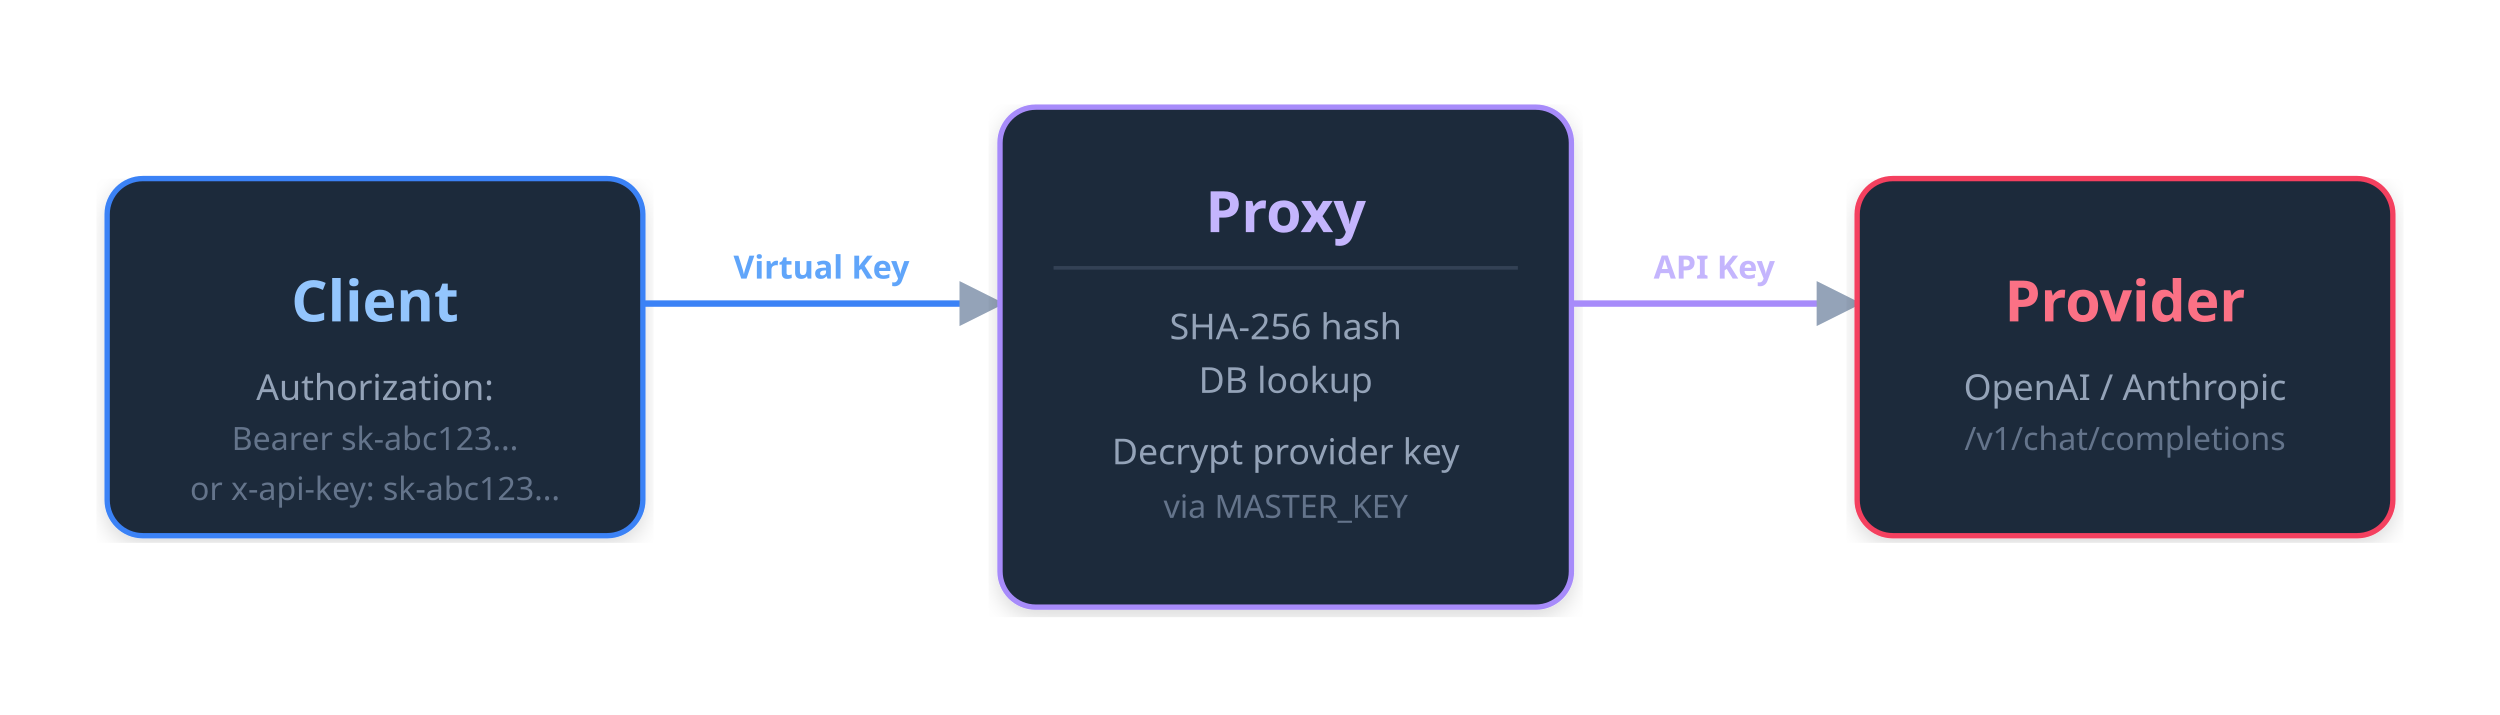
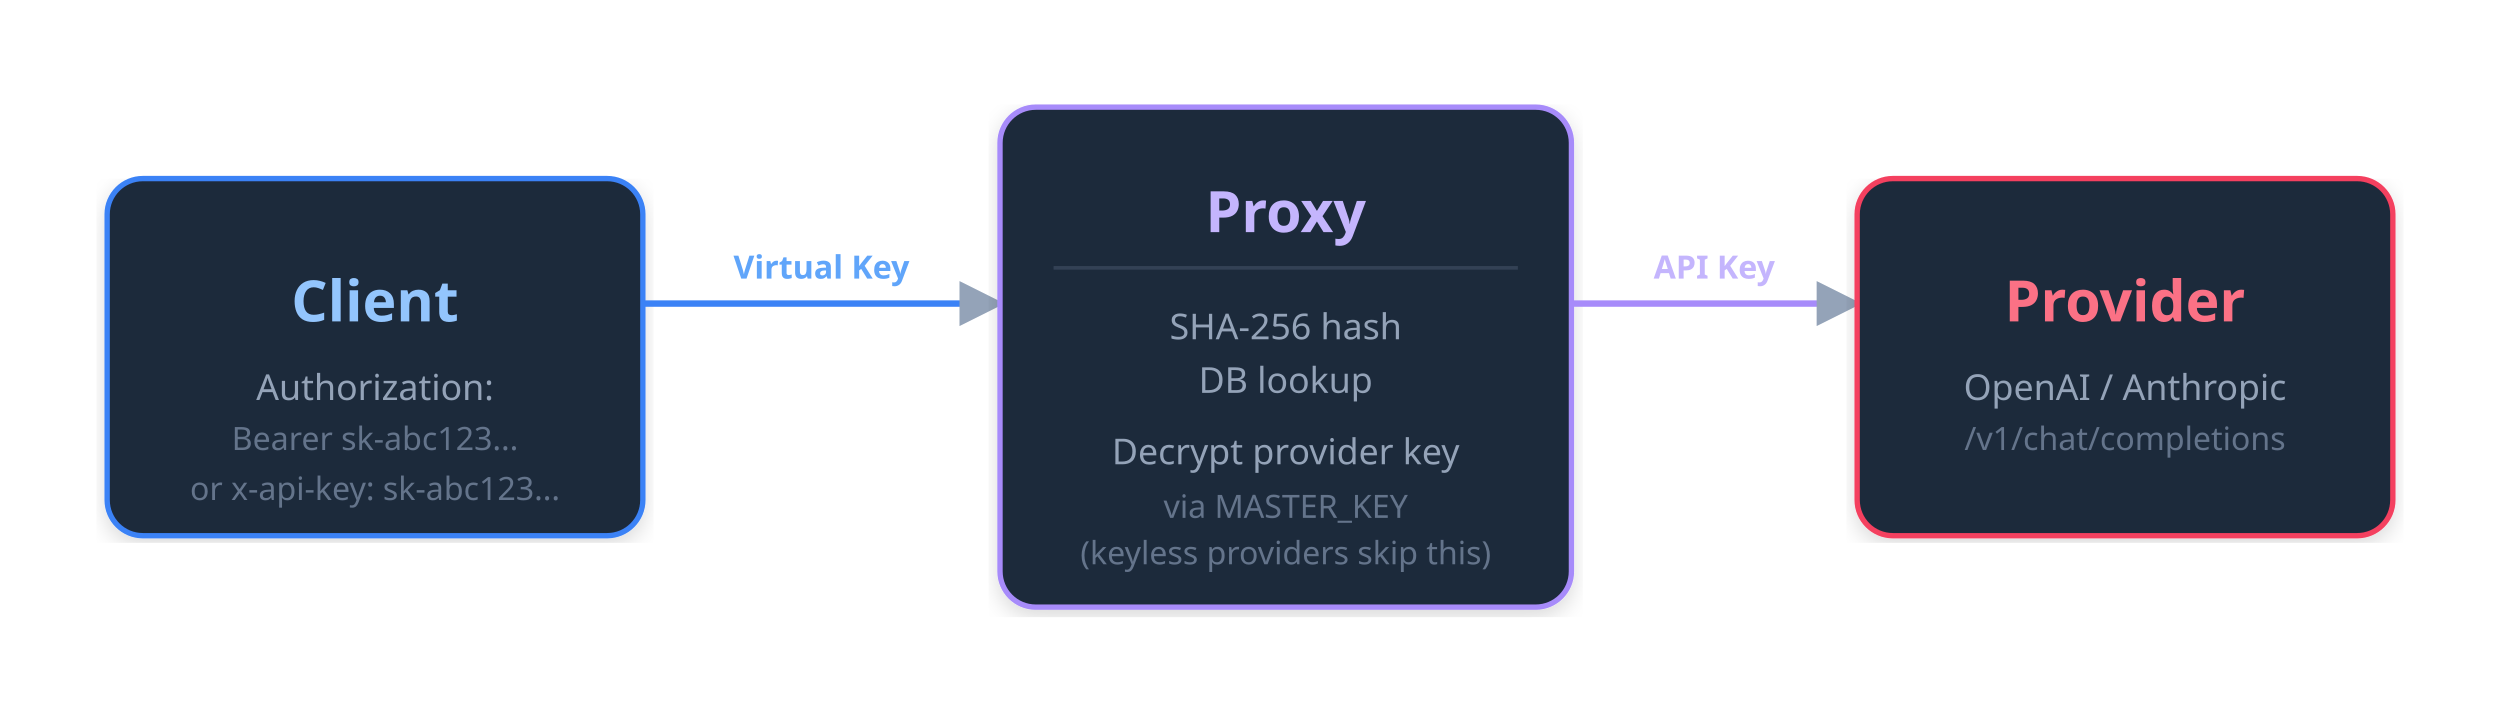
<svg xmlns="http://www.w3.org/2000/svg" viewBox="0 0 700 200" font-family="'Segoe UI', system-ui, -apple-system, sans-serif">
  <defs>
    <marker id="arr" viewBox="0 0 10 10" refX="9" refY="5" markerWidth="7" markerHeight="7" orient="auto-start-reverse">
      <path d="M 0 0 L 10 5 L 0 10 z" fill="#94a3b8" />
    </marker>
    <filter id="shadow" x="-2%" y="-2%" width="104%" height="104%">
      <feDropShadow dx="0" dy="2" stdDeviation="3" flood-opacity="0.15" />
    </filter>
  </defs>
  <rect width="700" height="200" fill="none" rx="8" />
  <rect x="30" y="50" width="150" height="100" rx="10" fill="#1e293b" stroke="#3b82f6" stroke-width="1.5" filter="url(#shadow)" />
  <text x="105" y="90" text-anchor="middle" fill="#93c5fd" font-size="16" font-weight="700">Client</text>
  <text x="105" y="112" text-anchor="middle" fill="#94a3b8" font-size="10">Authorization:</text>
  <text x="105" y="126" text-anchor="middle" fill="#64748b" font-size="9">Bearer sk-abc123...</text>
  <text x="105" y="140" text-anchor="middle" fill="#64748b" font-size="9">or x-api-key: sk-abc123...</text>
  <line x1="180" y1="85" x2="280" y2="85" stroke="#3b82f6" stroke-width="1.8" marker-end="url(#arr)" />
  <text x="230" y="78" text-anchor="middle" fill="#60a5fa" font-size="9" font-weight="600">Virtual Key</text>
  <rect x="280" y="30" width="160" height="140" rx="10" fill="#1e293b" stroke="#a78bfa" stroke-width="1.5" filter="url(#shadow)" />
  <text x="360" y="65" text-anchor="middle" fill="#c4b5fd" font-size="16" font-weight="700">Proxy</text>
  <line x1="295" y1="75" x2="425" y2="75" stroke="#334155" stroke-width="1" />
  <text x="360" y="95" text-anchor="middle" fill="#94a3b8" font-size="10">SHA-256 hash</text>
  <text x="360" y="110" text-anchor="middle" fill="#94a3b8" font-size="10">DB lookup</text>
  <text x="360" y="130" text-anchor="middle" fill="#94a3b8" font-size="10">Decrypt provider key</text>
  <text x="360" y="145" text-anchor="middle" fill="#64748b" font-size="9">via MASTER_KEY</text>
+   <text x="360" y="158" text-anchor="middle" fill="#64748b" font-size="9">(keyless providers skip this)</text>
  <line x1="440" y1="85" x2="520" y2="85" stroke="#a78bfa" stroke-width="1.8" marker-end="url(#arr)" />
  <text x="480" y="78" text-anchor="middle" fill="#c4b5fd" font-size="9" font-weight="600">API Key</text>
  <rect x="520" y="50" width="150" height="100" rx="10" fill="#1e293b" stroke="#f43f5e" stroke-width="1.5" filter="url(#shadow)" />
  <text x="595" y="90" text-anchor="middle" fill="#fb7185" font-size="16" font-weight="700">Provider</text>
  <text x="595" y="112" text-anchor="middle" fill="#94a3b8" font-size="10">OpenAI / Anthropic</text>
  <text x="595" y="126" text-anchor="middle" fill="#64748b" font-size="9">/v1/chat/completions</text>
</svg>
